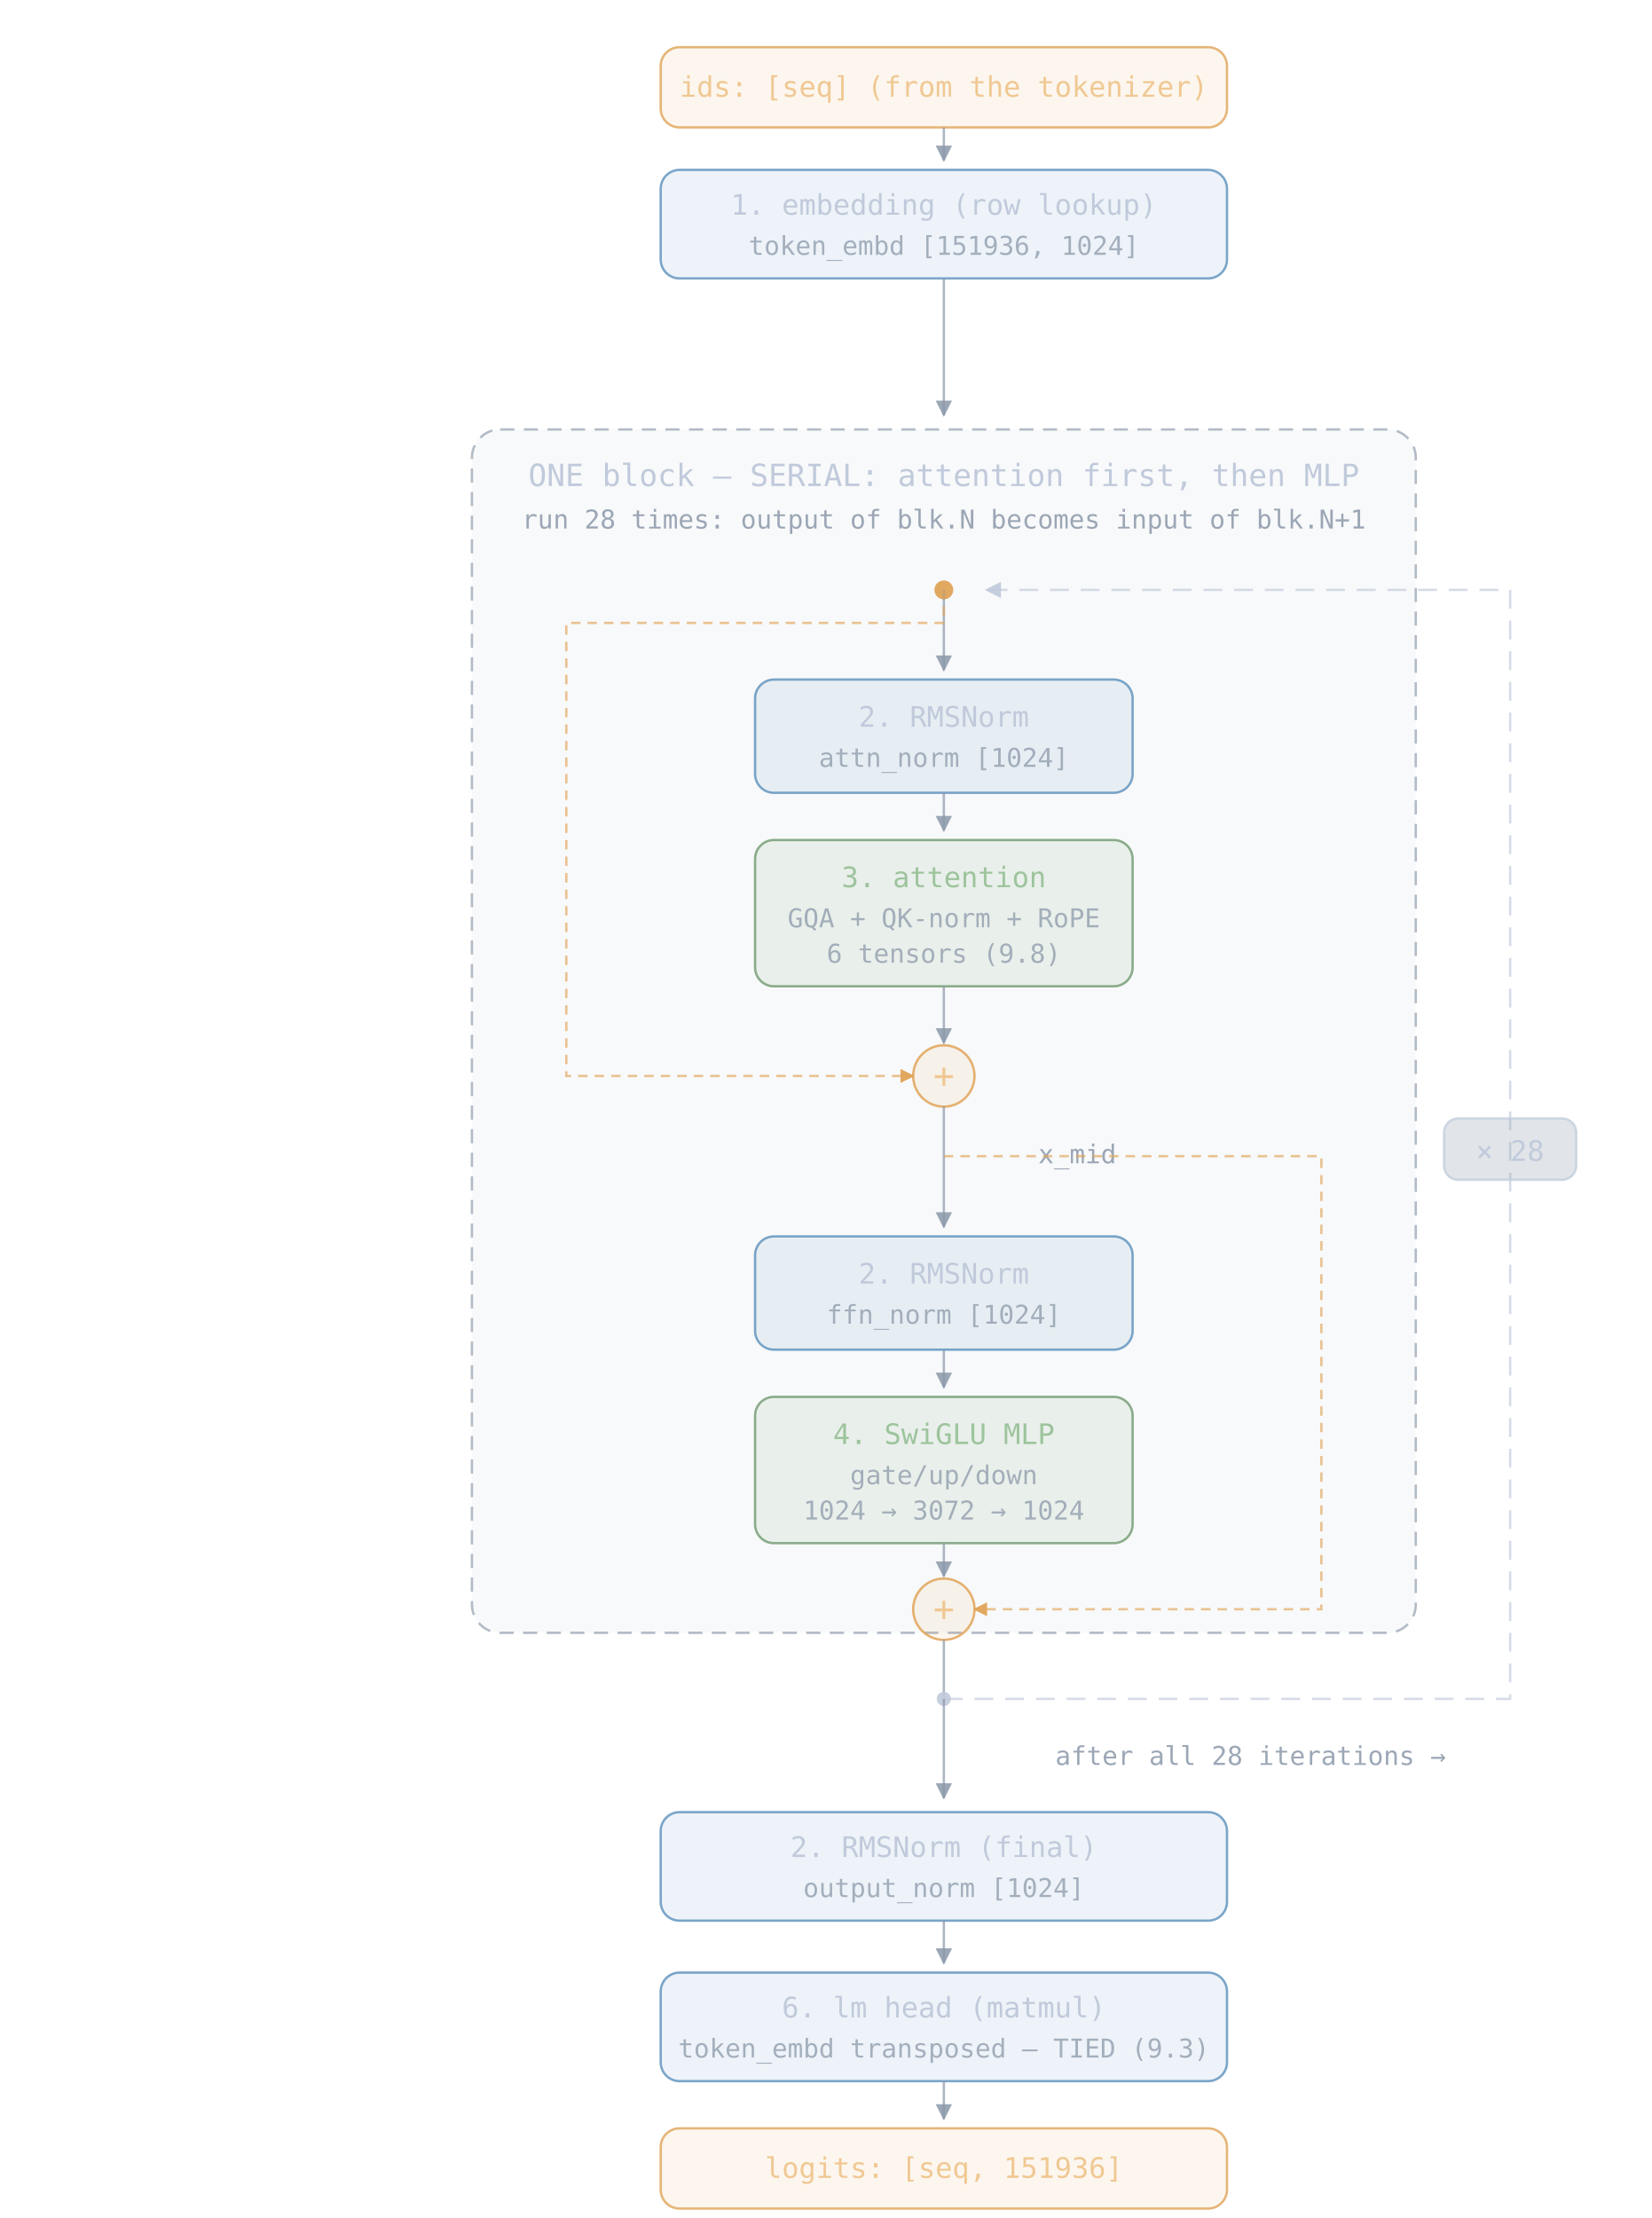
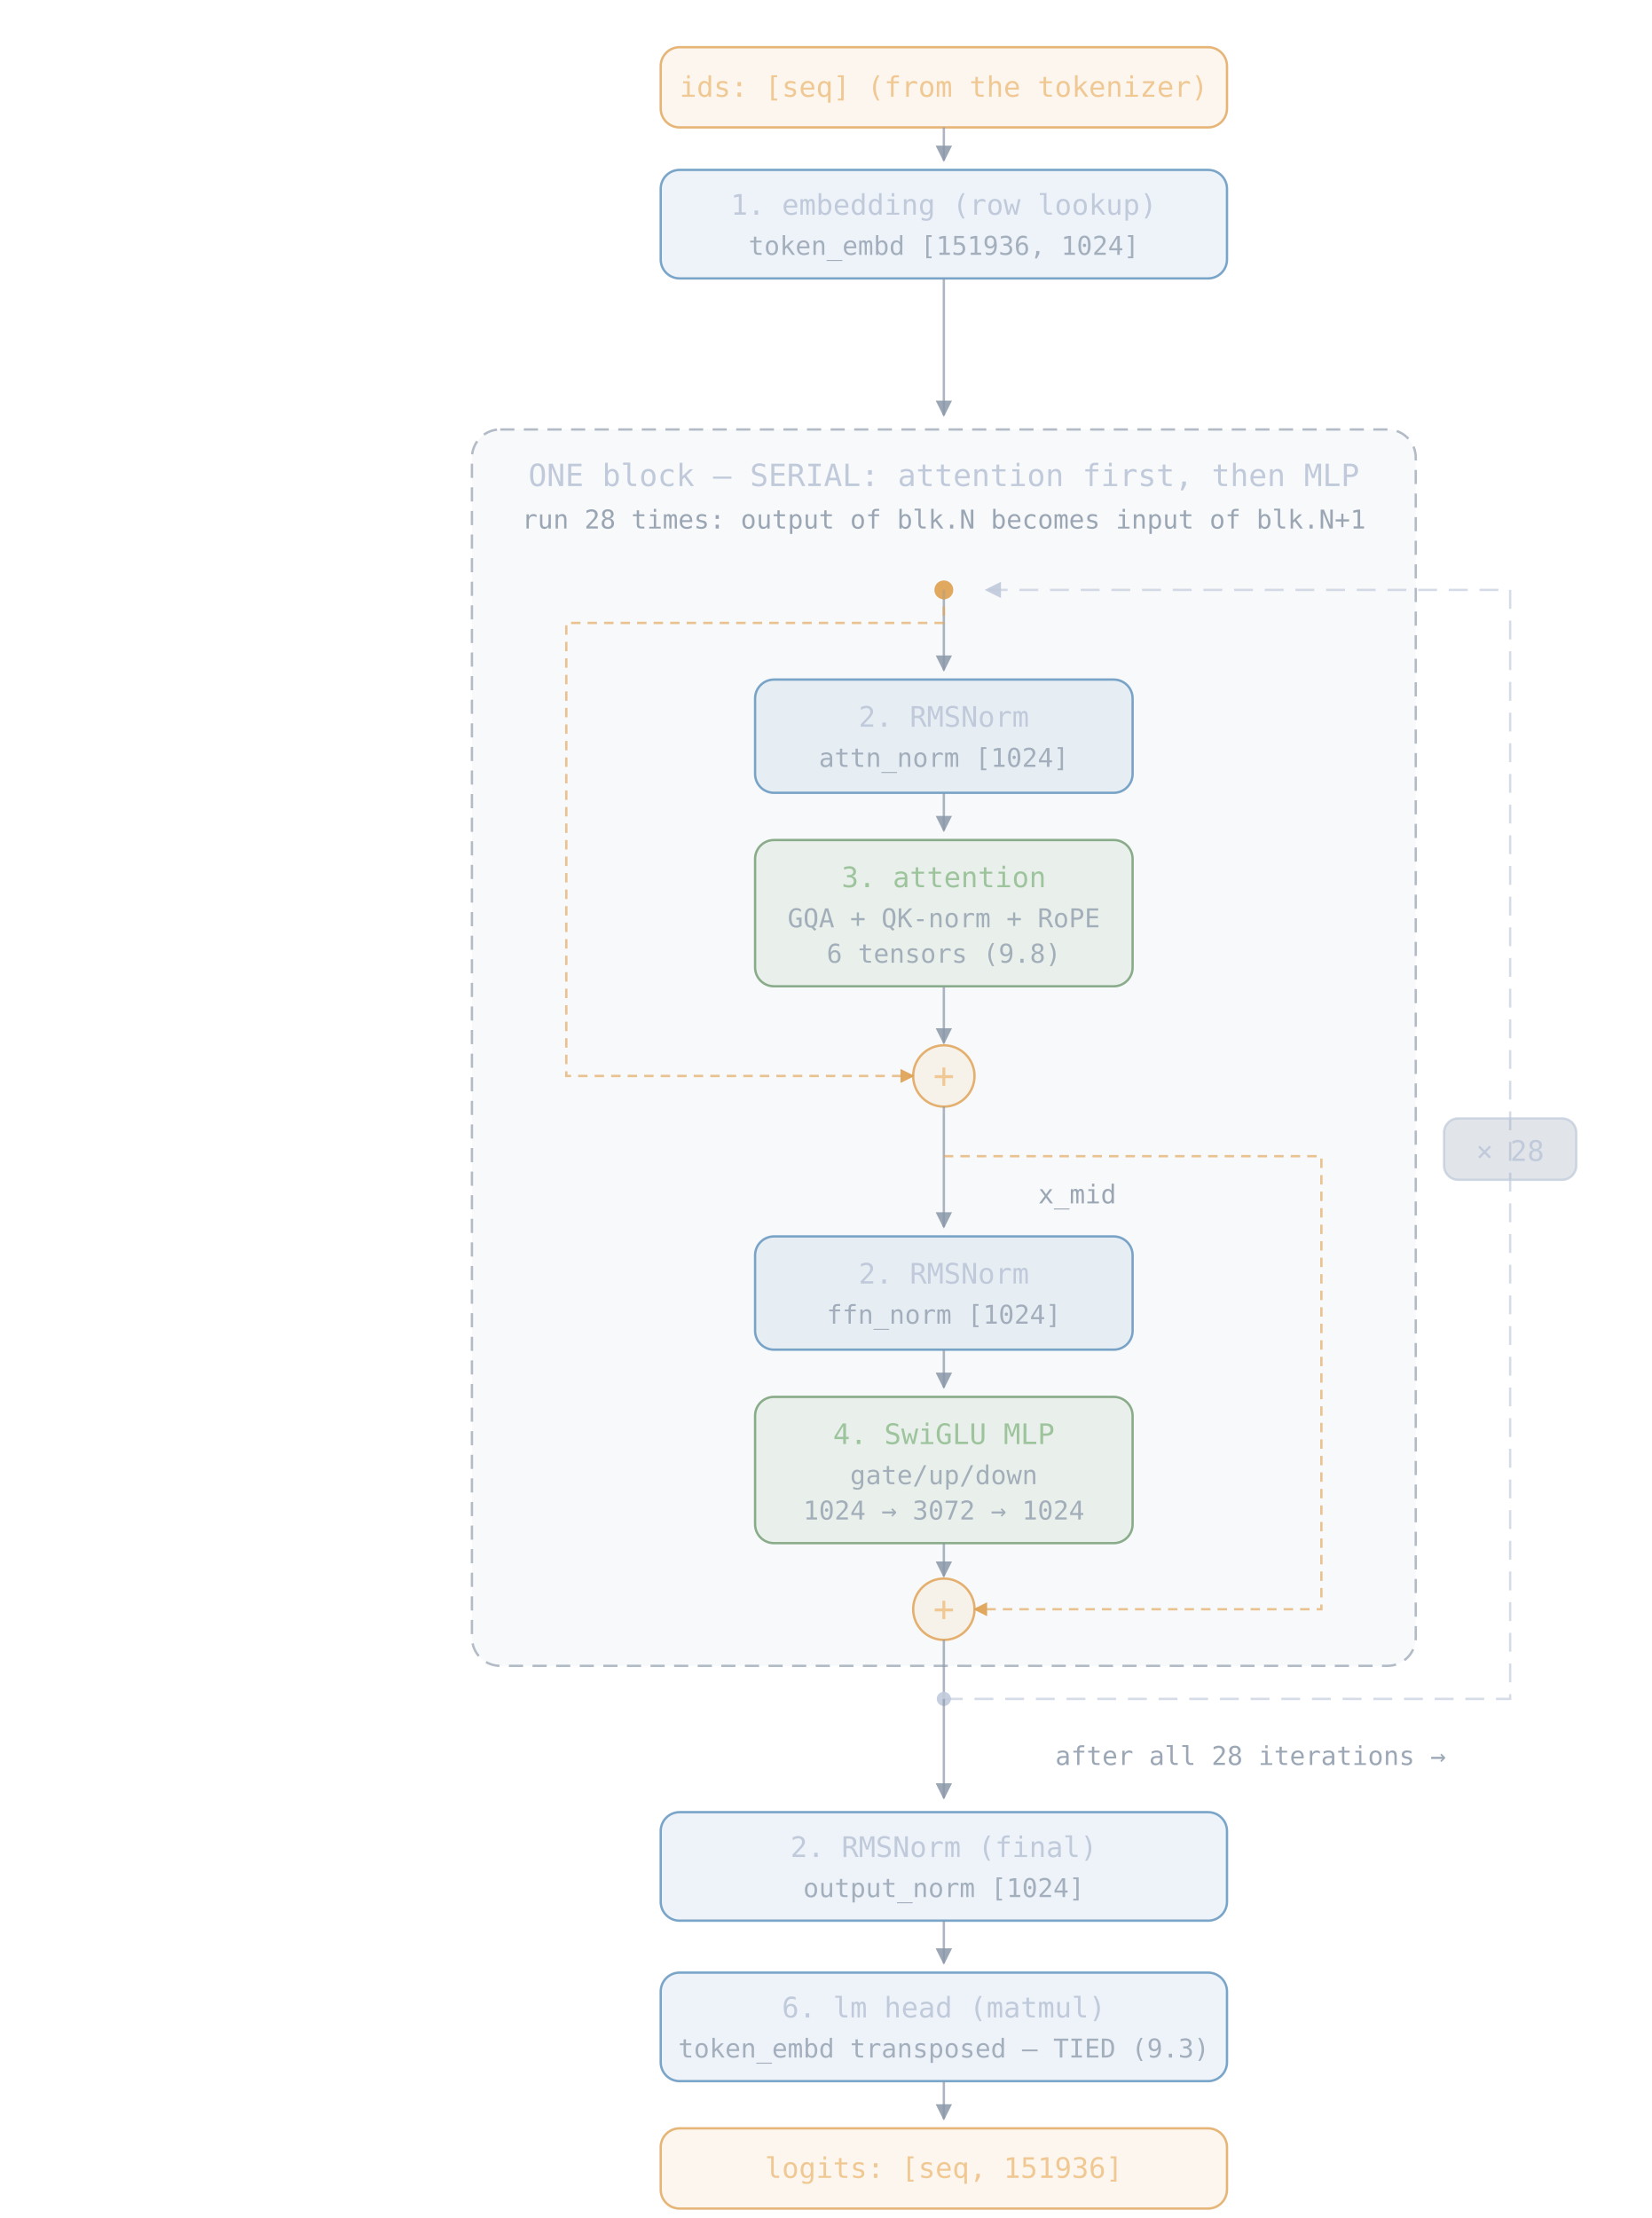
<svg xmlns="http://www.w3.org/2000/svg" width="700" height="940" viewBox="0 0 700 940" font-family="ui-monospace, SFMono-Regular, Menlo, monospace" font-size="13" fill="#8b98a9">
  <defs>
    <marker id="arrHead" viewBox="0 0 10 10" refX="9" refY="5" markerWidth="7" markerHeight="7" orient="auto-start-reverse">
      <path d="M 0 0 L 10 5 L 0 10 z" fill="#8b98a9" opacity="0.85" />
    </marker>
    <marker id="arrRes" viewBox="0 0 10 10" refX="9" refY="5" markerWidth="6" markerHeight="6" orient="auto-start-reverse">
      <path d="M 0 0 L 10 5 L 0 10 z" fill="#e0a458" opacity="0.95" />
    </marker>
    <marker id="arrLoop" viewBox="0 0 10 10" refX="9" refY="5" markerWidth="7" markerHeight="7" orient="auto-start-reverse">
      <path d="M 0 0 L 10 5 L 0 10 z" fill="#c0cadb" opacity="0.9" />
    </marker>
  </defs>
  <rect x="280" y="20" width="240" height="34" rx="8" fill="rgba(224,164,88,0.10)" stroke="#e0a458" stroke-opacity="0.8" />
  <text x="400" y="41" text-anchor="middle" font-size="12" fill="#f0c893">ids: [seq]   (from the tokenizer)</text>
  <path d="M 400 54 L 400 68" fill="none" stroke="#8b98a9" stroke-opacity="0.7" marker-end="url(#arrHead)" />
  <rect x="280" y="72" width="240" height="46" rx="8" fill="rgba(70,130,180,0.10)" stroke="#4682b4" stroke-opacity="0.7" />
  <text x="400" y="91" text-anchor="middle" font-size="12" fill="#c0cadb">1. embedding (row lookup)</text>
  <text x="400" y="108" text-anchor="middle" font-size="11" fill="#8b98a9" opacity="0.75">token_embd [151936, 1024]</text>
  <path d="M 400 118 L 400 176" fill="none" stroke="#8b98a9" stroke-opacity="0.7" marker-end="url(#arrHead)" />
-   <rect x="200" y="182" width="400" height="510" rx="12" fill="rgba(139,152,169,0.06)" stroke="#8b98a9" stroke-opacity="0.65" stroke-dasharray="6 4" />
+   <rect x="200" y="182" width="400" height="524" rx="12" fill="rgba(139,152,169,0.06)" stroke="#8b98a9" stroke-opacity="0.65" stroke-dasharray="6 4" />
  <text x="400" y="206" text-anchor="middle" font-size="13" fill="#c0cadb">ONE block — SERIAL: attention first, then MLP</text>
  <text x="400" y="224" text-anchor="middle" font-size="11" fill="#8b98a9" opacity="0.85">run 28 times: output of blk.N becomes input of blk.N+1</text>
  <circle cx="400" cy="250" r="4" fill="#e0a458" opacity="0.95" />
  <path d="M 400 250 L 400 284" fill="none" stroke="#8b98a9" stroke-opacity="0.7" marker-end="url(#arrHead)" />
  <rect x="320" y="288" width="160" height="48" rx="8" fill="rgba(70,130,180,0.10)" stroke="#4682b4" stroke-opacity="0.7" />
  <text x="400" y="308" text-anchor="middle" font-size="12" fill="#c0cadb">2. RMSNorm</text>
  <text x="400" y="325" text-anchor="middle" font-size="11" fill="#8b98a9" opacity="0.75">attn_norm [1024]</text>
  <path d="M 400 336 L 400 352" fill="none" stroke="#8b98a9" stroke-opacity="0.7" marker-end="url(#arrHead)" />
  <rect x="320" y="356" width="160" height="62" rx="8" fill="rgba(94,141,94,0.10)" stroke="#5e8d5e" stroke-opacity="0.7" />
  <text x="400" y="376" text-anchor="middle" font-size="12" fill="#9dc49d">3. attention</text>
  <text x="400" y="393" text-anchor="middle" font-size="11" fill="#8b98a9" opacity="0.75">GQA + QK-norm + RoPE</text>
  <text x="400" y="408" text-anchor="middle" font-size="11" fill="#8b98a9" opacity="0.75">6 tensors (9.8)</text>
  <path d="M 400 418 L 400 442" fill="none" stroke="#8b98a9" stroke-opacity="0.7" marker-end="url(#arrHead)" />
  <circle cx="400" cy="456" r="13" fill="rgba(224,164,88,0.10)" stroke="#e0a458" stroke-opacity="0.85" />
  <text x="400" y="461" text-anchor="middle" font-size="15" fill="#f0c893">+</text>
  <path d="M 400 250 L 400 264 L 240 264 L 240 456 L 387 456" fill="none" stroke="#e0a458" stroke-opacity="0.65" stroke-dasharray="4 3" marker-end="url(#arrRes)" />
  <path d="M 400 469 L 400 520" fill="none" stroke="#8b98a9" stroke-opacity="0.7" marker-end="url(#arrHead)" />
-   <text x="440" y="493" font-size="11" fill="#8b98a9" opacity="0.85">x_mid</text>
+   <text x="440" y="510" font-size="11" fill="#8b98a9" opacity="0.85">x_mid</text>
  <rect x="320" y="524" width="160" height="48" rx="8" fill="rgba(70,130,180,0.10)" stroke="#4682b4" stroke-opacity="0.7" />
  <text x="400" y="544" text-anchor="middle" font-size="12" fill="#c0cadb">2. RMSNorm</text>
  <text x="400" y="561" text-anchor="middle" font-size="11" fill="#8b98a9" opacity="0.75">ffn_norm [1024]</text>
  <path d="M 400 572 L 400 588" fill="none" stroke="#8b98a9" stroke-opacity="0.7" marker-end="url(#arrHead)" />
  <rect x="320" y="592" width="160" height="62" rx="8" fill="rgba(94,141,94,0.10)" stroke="#5e8d5e" stroke-opacity="0.7" />
  <text x="400" y="612" text-anchor="middle" font-size="12" fill="#9dc49d">4. SwiGLU MLP</text>
  <text x="400" y="629" text-anchor="middle" font-size="11" fill="#8b98a9" opacity="0.75">gate/up/down</text>
  <text x="400" y="644" text-anchor="middle" font-size="11" fill="#8b98a9" opacity="0.75">1024 → 3072 → 1024</text>
  <path d="M 400 654 L 400 668" fill="none" stroke="#8b98a9" stroke-opacity="0.7" marker-end="url(#arrHead)" />
  <circle cx="400" cy="682" r="13" fill="rgba(224,164,88,0.10)" stroke="#e0a458" stroke-opacity="0.85" />
  <text x="400" y="687" text-anchor="middle" font-size="15" fill="#f0c893">+</text>
  <path d="M 400 490 L 560 490 L 560 682 L 413 682" fill="none" stroke="#e0a458" stroke-opacity="0.65" stroke-dasharray="4 3" marker-end="url(#arrRes)" />
  <path d="M 400 695 L 400 720" fill="none" stroke="#8b98a9" stroke-opacity="0.7" />
  <circle cx="400" cy="720" r="3" fill="#c0cadb" opacity="0.9" />
  <path d="M 400 720 L 640 720 L 640 250 L 418 250" fill="none" stroke="#c0cadb" stroke-opacity="0.65" stroke-dasharray="8 5" marker-end="url(#arrLoop)" />
  <rect x="612" y="474" width="56" height="26" rx="6" fill="rgba(139,152,169,0.25)" stroke="#c0cadb" stroke-opacity="0.75" />
  <text x="640" y="492" text-anchor="middle" font-size="12" fill="#c0cadb">× 28</text>
  <path d="M 400 720 L 400 762" fill="none" stroke="#8b98a9" stroke-opacity="0.7" marker-end="url(#arrHead)" />
  <text x="530" y="748" text-anchor="middle" font-size="11" fill="#8b98a9" opacity="0.85">after all 28 iterations →</text>
  <rect x="280" y="768" width="240" height="46" rx="8" fill="rgba(70,130,180,0.10)" stroke="#4682b4" stroke-opacity="0.7" />
  <text x="400" y="787" text-anchor="middle" font-size="12" fill="#c0cadb">2. RMSNorm (final)</text>
  <text x="400" y="804" text-anchor="middle" font-size="11" fill="#8b98a9" opacity="0.75">output_norm [1024]</text>
  <path d="M 400 814 L 400 832" fill="none" stroke="#8b98a9" stroke-opacity="0.7" marker-end="url(#arrHead)" />
  <rect x="280" y="836" width="240" height="46" rx="8" fill="rgba(70,130,180,0.10)" stroke="#4682b4" stroke-opacity="0.7" />
  <text x="400" y="855" text-anchor="middle" font-size="12" fill="#c0cadb">6. lm head (matmul)</text>
  <text x="400" y="872" text-anchor="middle" font-size="11" fill="#8b98a9" opacity="0.75">token_embd transposed — TIED (9.3)</text>
  <path d="M 400 882 L 400 898" fill="none" stroke="#8b98a9" stroke-opacity="0.7" marker-end="url(#arrHead)" />
  <rect x="280" y="902" width="240" height="34" rx="8" fill="rgba(224,164,88,0.10)" stroke="#e0a458" stroke-opacity="0.8" />
  <text x="400" y="923" text-anchor="middle" font-size="12" fill="#f0c893">logits: [seq, 151936]</text>
</svg>
